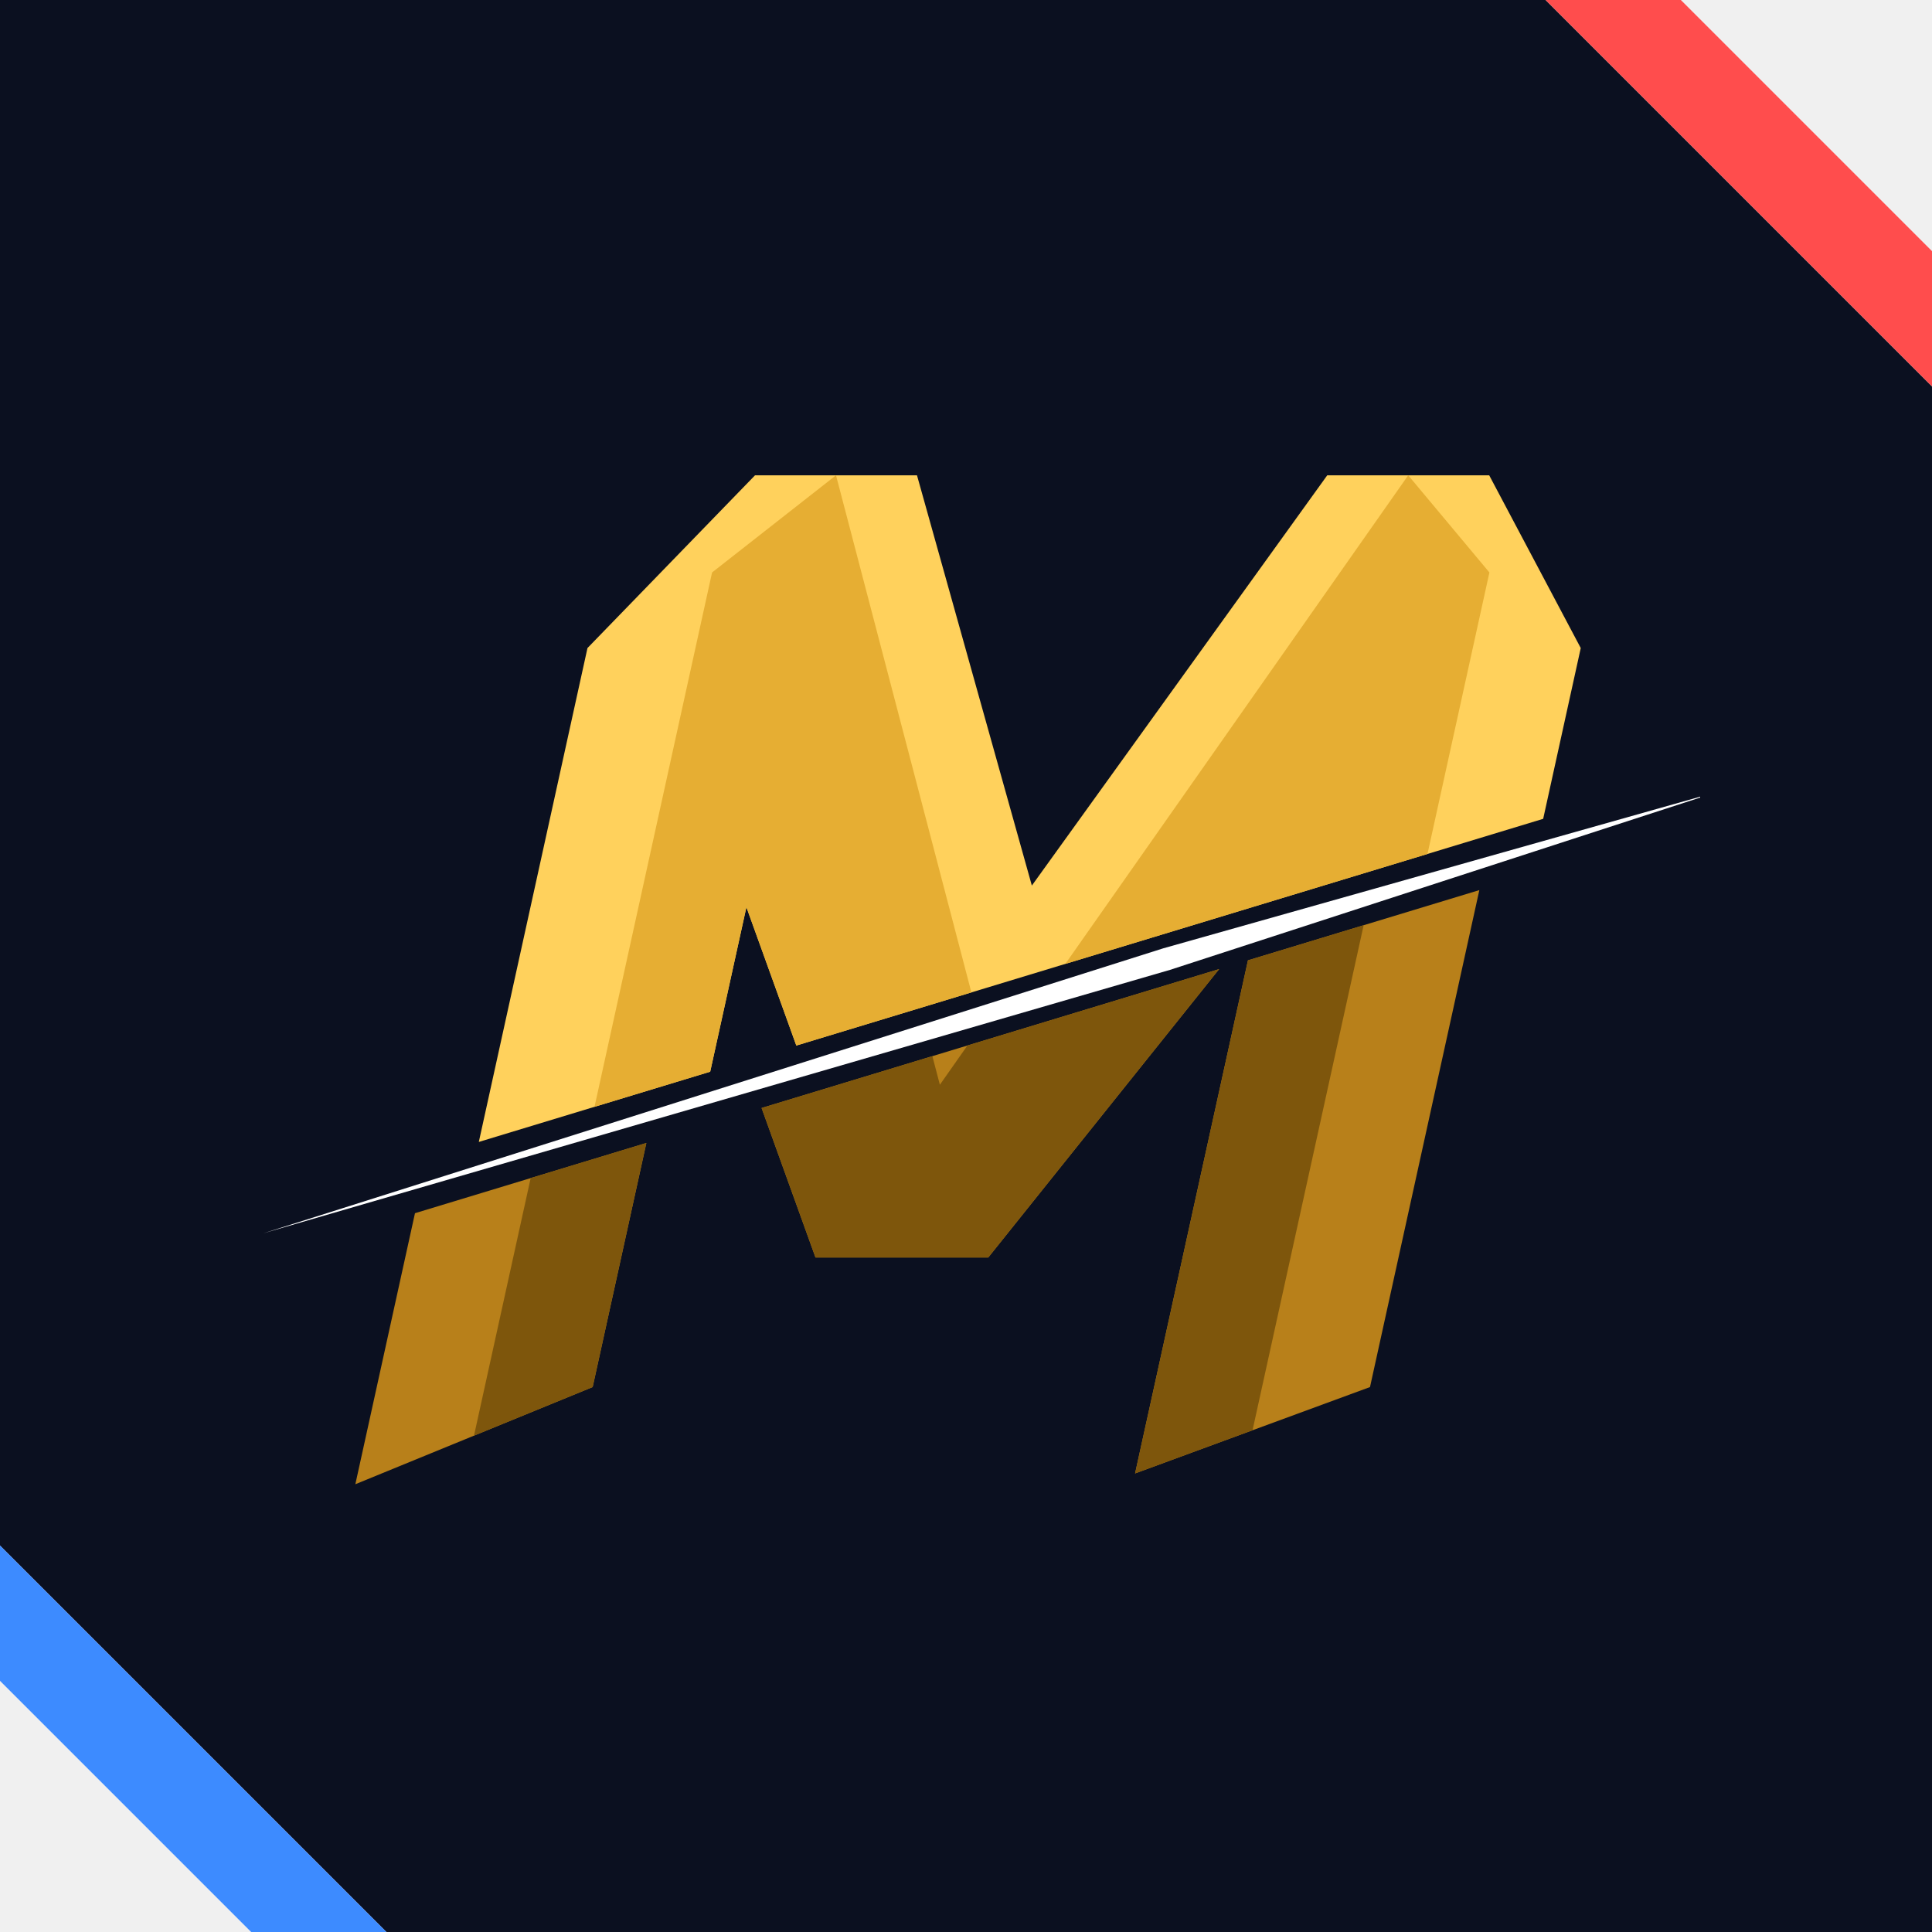
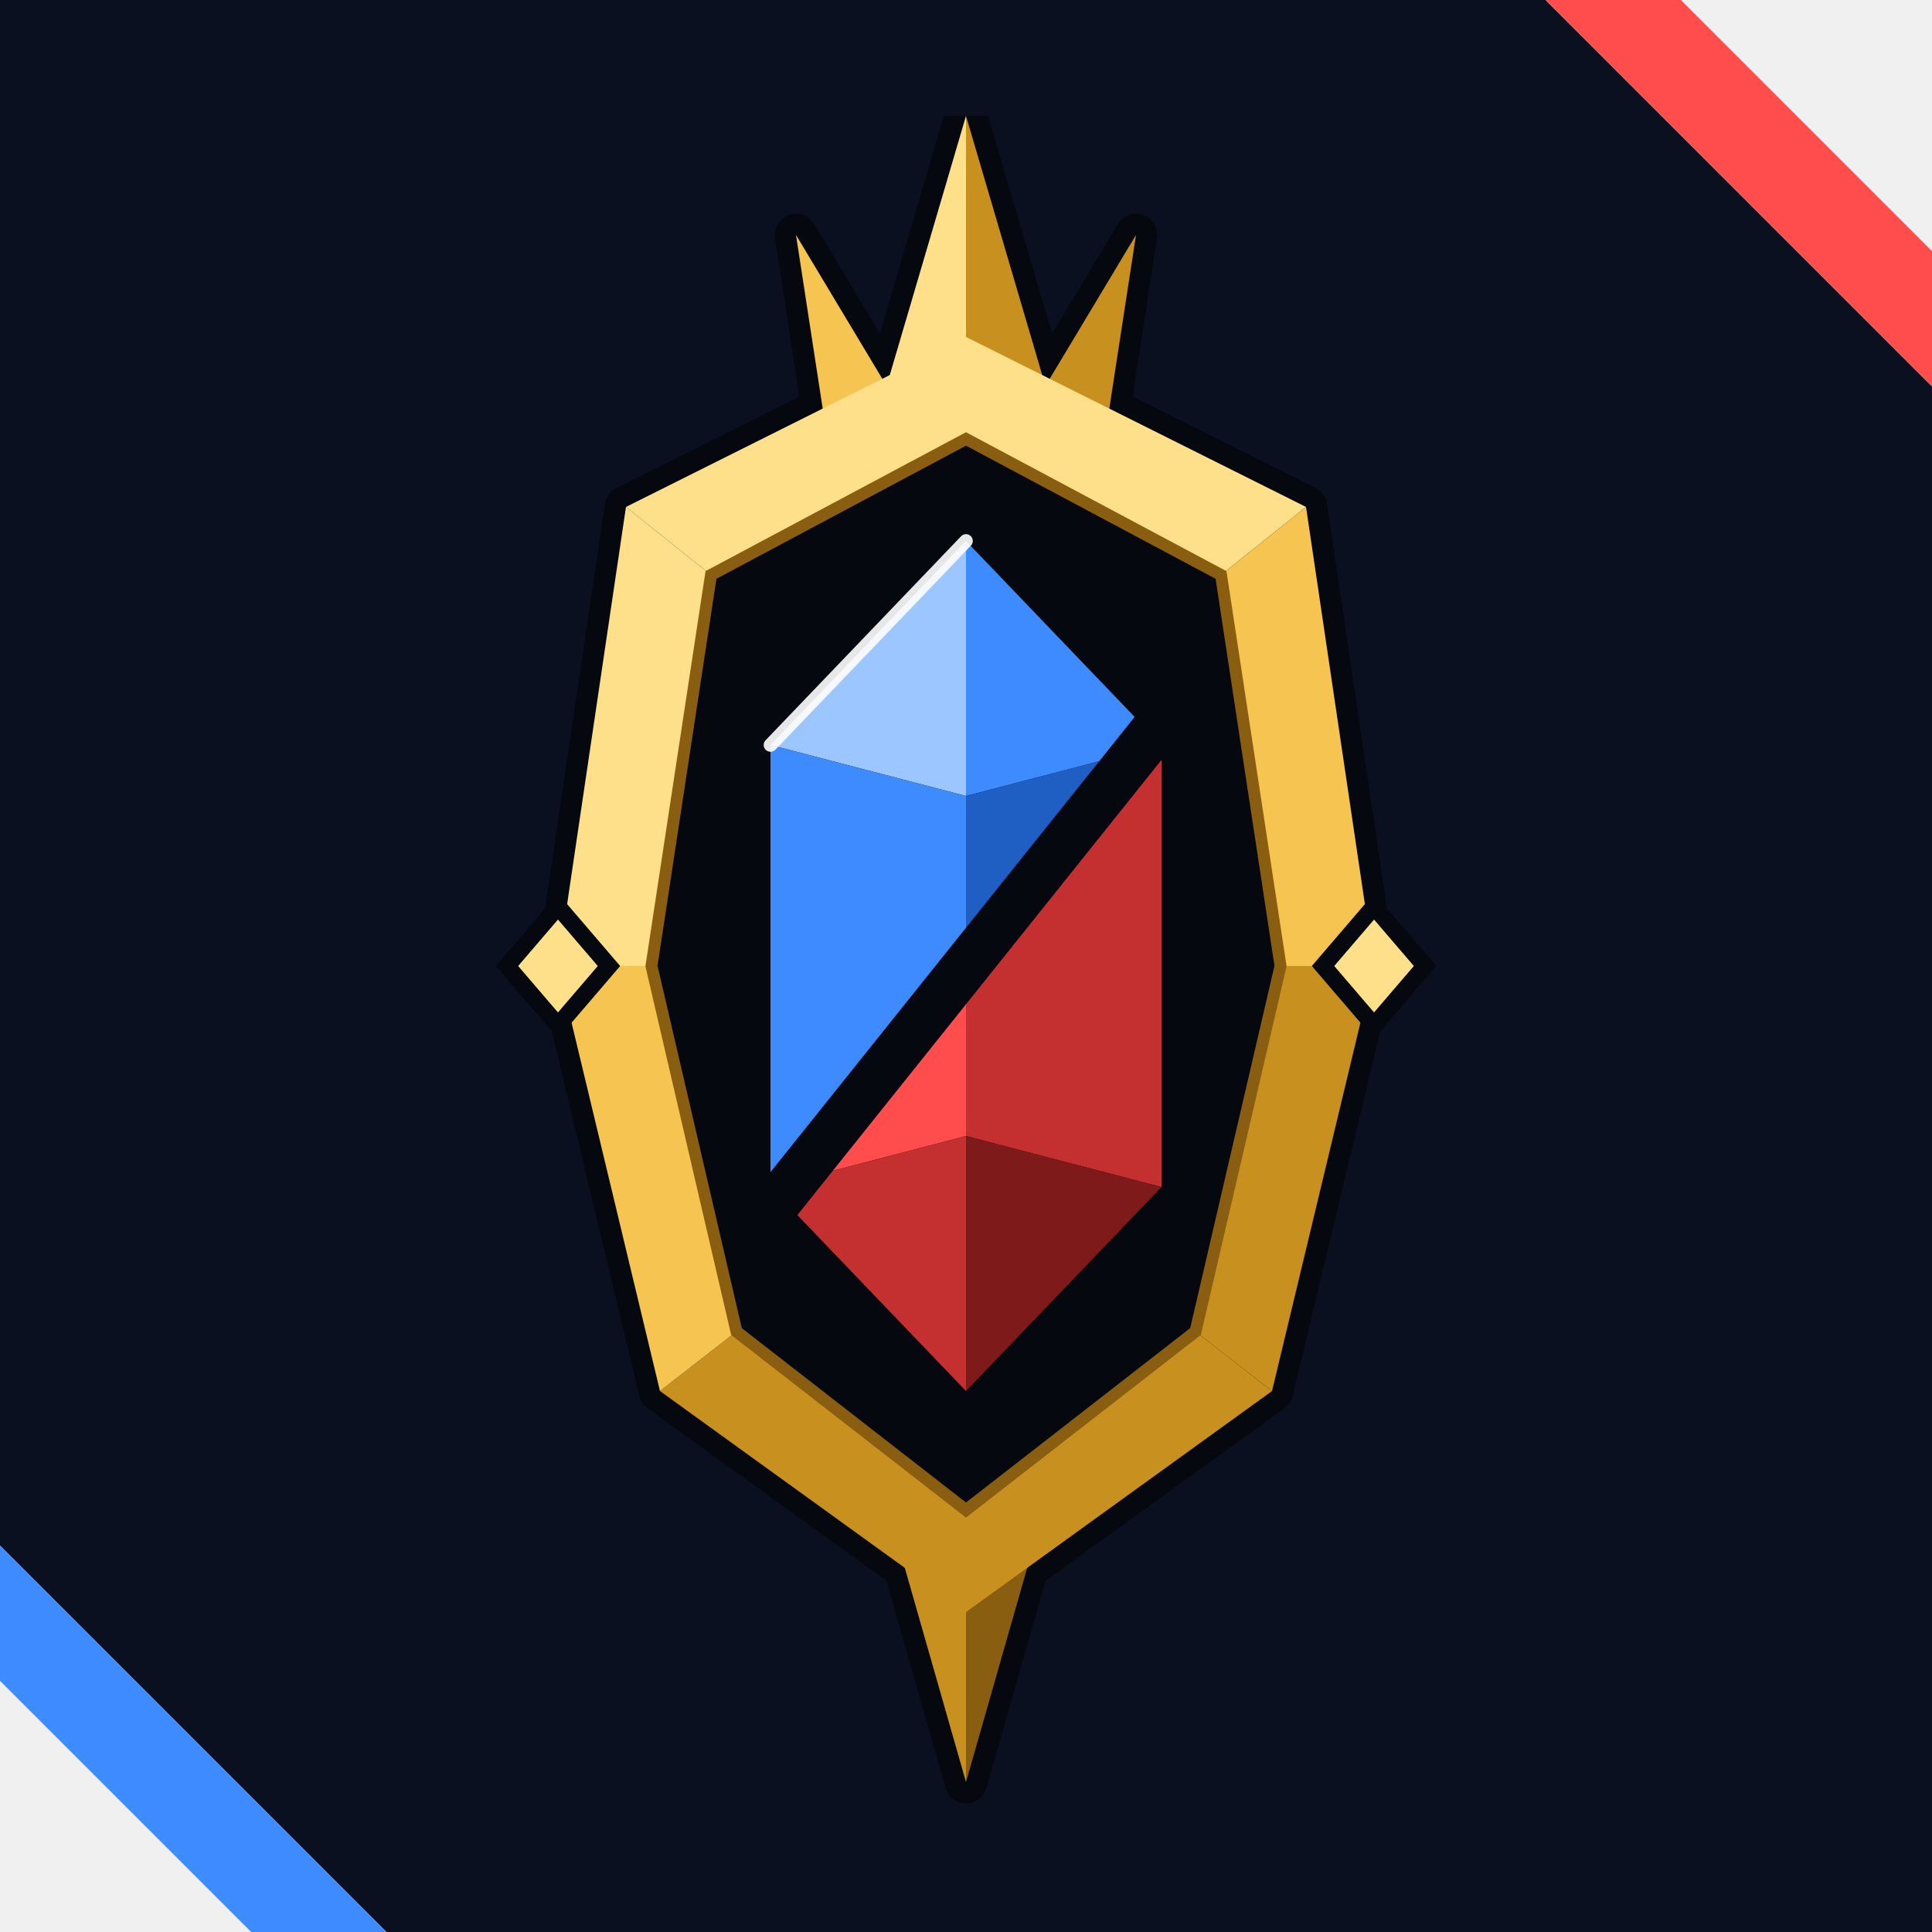
<svg xmlns="http://www.w3.org/2000/svg" viewBox="0 0 100 100">
  <polygon fill="#0B1020" points="0.00,0.00 80.00,0.00 100.00,20.00 100.00,100.00 20.00,100.00 0.00,80.00" />
  <polygon fill="#3D8BFF" points="0,80 20,100 13,100 0,87" />
  <polygon fill="#FF4D4D" points="80,0 100,20 100,13 87,0" />
-   <svg x="12" y="12" width="76" height="76" viewBox="-18 -14 136 128">
+   <svg x="25" y="6" width="50" height="88" viewBox="44 0 112 200">
+     <polygon points="100.00,26.00 140.00,46.00 148.00,100.00 136.00,150.00 100.00,176.00 64.00,150.00 52.00,100.00 60.00,46.00" fill="#06080F" stroke="#06080F" stroke-width="5" stroke-linejoin="round" />
+     <polygon points="100.00,0.00 100.00,30.00 90.00,34.00" fill="#06080F" stroke="#06080F" stroke-width="5" stroke-linejoin="round" />
+     <polygon points="100.00,0.00 110.00,34.00 100.00,30.00" fill="#06080F" stroke="#06080F" stroke-width="5" stroke-linejoin="round" />
+     <polygon points="80.00,14.00 92.00,34.00 84.00,40.00" fill="#06080F" stroke="#06080F" stroke-width="5" stroke-linejoin="round" />
+     <polygon points="120.00,14.00 116.00,40.00 108.00,34.00" fill="#06080F" stroke="#06080F" stroke-width="5" stroke-linejoin="round" />
+     <polygon points="100.00,196.00 100.00,172.00 92.00,168.00" fill="#06080F" stroke="#06080F" stroke-width="5" stroke-linejoin="round" />
+     <polygon points="100.00,196.00 108.00,168.00 100.00,172.00" fill="#06080F" stroke="#06080F" stroke-width="5" stroke-linejoin="round" />
+     <polygon points="80.00,14.00 92.00,34.00 84.00,40.00" fill="#F5C451" />
+     <polygon points="120.00,14.00 116.00,40.00 108.00,34.00" fill="#C8901E" />
+     <polygon points="100.00,0.00 100.00,30.00 90.00,34.00" fill="#FFE08A" />
+     <polygon points="100.00,0.00 110.00,34.00 100.00,30.00" fill="#C8901E" />
+     <polygon points="100.00,196.00 100.00,172.00 92.00,168.00" fill="#C8901E" />
+     <polygon points="100.00,196.00 108.00,168.00 100.00,172.00" fill="#8A5E10" />
+     <polygon points="100.00,26.00 140.00,46.00 130.00,54.00 100.00,38.00" fill="#FFE08A" />
+     <polygon points="140.00,46.00 148.00,100.00 137.00,100.00 130.00,54.00" fill="#F5C451" />
+     <polygon points="148.00,100.00 136.00,150.00 127.00,143.00 137.00,100.00" fill="#C8901E" />
+     <polygon points="136.00,150.00 100.00,176.00 100.00,164.00 127.00,143.00" fill="#C8901E" />
+     <polygon points="100.00,176.00 64.00,150.00 73.00,143.00 100.00,164.00" fill="#C8901E" />
+     <polygon points="64.00,150.00 52.00,100.00 63.00,100.00 73.00,143.00" fill="#F5C451" />
+     <polygon points="52.00,100.00 60.00,46.00 70.00,54.00 63.00,100.00" fill="#FFE08A" />
+     <polygon points="60.00,46.00 100.00,26.00 100.00,38.00 70.00,54.00" fill="#FFE08A" />
+     <polygon points="100.00,38.00 130.00,54.00 137.00,100.00 127.00,143.00 100.00,164.00 73.00,143.00 63.00,100.00 70.00,54.00" fill="#06080F" />
+     <polygon points="100.00,38.00 130.00,54.00 137.00,100.00 127.00,143.00 100.00,164.00 73.00,143.00 63.00,100.00 70.00,54.00" fill="none" stroke="#8A5E10" stroke-width="1.4" />
+     <polygon points="52.00,93.00 58.00,100.00 52.00,107.00 46.00,100.00" fill="#FFE08A" stroke="#06080F" stroke-width="2" />
+     <polygon points="148.00,93.00 154.00,100.00 148.00,107.00 142.00,100.00" fill="#FFE08A" stroke="#06080F" stroke-width="2" />
    <defs>
-       <clipPath id="li">
-         <polygon points="-483.77,219.44 473.11,-71.04 618.35,407.40 -338.53,697.88" />
+       <clipPath id="cbs">
+         <polygon points="-50.00,300.00 -50.00,-50.00 138.00,48.00 58.00,148.00 58.00,300.00" />
      </clipPath>
-       <clipPath id="hi">
-         <polygon points="-485.11,215.04 471.77,-75.44 326.53,-553.88 -630.35,-263.40" />
-       </clipPath>
-       <clipPath id="mi">
-         <polygon points="-6.56,98.00 10.16,22.00 25.68,6.00 40.68,6.00 51.32,44.00 78.68,6.00 93.68,6.00 102.16,22.00 87.42,89.00 65.66,97.00 76.88,46.00 52.06,77.00 36.06,77.00 24.88,46.00 15.42,89.00" />
+       <clipPath id="crs">
+         <polygon points="300.00,-50.00 300.00,300.00 62.00,152.00 142.00,52.00" />
      </clipPath>
    </defs>
-     <g clip-path="url(#li)">
-       <polygon fill="#B8801A" points="-6.56,98.00 10.16,22.00 25.68,6.00 40.68,6.00 51.32,44.00 78.68,6.00 93.68,6.00 102.16,22.00 87.42,89.00 65.66,97.00 76.88,46.00 52.06,77.00 36.06,77.00 24.88,46.00 15.42,89.00" />
-       <polygon clip-path="url(#mi)" fill="#7E560C" points="-3.60,130.00 21.70,15.00 33.18,6.00 47.58,61.00 86.18,6.00 93.70,15.00 68.40,130.00" />
+     <g clip-path="url(#cbs)">
+       <polygon points="100.00,50.00 77.00,74.00 100.00,80.00" fill="#9CC6FF" />
+       <polygon points="100.00,50.00 123.00,74.00 100.00,80.00" fill="#3D8BFF" />
+       <polygon points="77.00,74.00 100.00,80.00 100.00,120.00 77.00,126.00" fill="#3D8BFF" />
+       <polygon points="123.00,74.00 100.00,80.00 100.00,120.00 123.00,126.00" fill="#1F5FC4" />
+       <polygon points="77.00,126.00 100.00,120.00 100.00,150.00" fill="#1F5FC4" />
+       <polygon points="123.00,126.00 100.00,120.00 100.00,150.00" fill="#163E80" />
    </g>
-     <g transform="translate(4.78 -1.45)">
-       <g clip-path="url(#hi)">
-         <polygon fill="#FFD15C" points="-6.56,98.00 10.16,22.00 25.68,6.00 40.68,6.00 51.32,44.00 78.68,6.00 93.68,6.00 102.16,22.00 87.42,89.00 65.66,97.00 76.88,46.00 52.06,77.00 36.06,77.00 24.88,46.00 15.42,89.00" />
-         <polygon clip-path="url(#mi)" fill="#E6AE33" points="-3.60,130.00 21.70,15.00 33.18,6.00 47.58,61.00 86.18,6.00 93.70,15.00 68.40,130.00" />
-       </g>
+     <g clip-path="url(#crs)">
+       <polygon points="100.00,50.00 77.00,74.00 100.00,80.00" fill="#FFB0A8" />
+       <polygon points="100.00,50.00 123.00,74.00 100.00,80.00" fill="#FF4D4D" />
+       <polygon points="77.00,74.00 100.00,80.00 100.00,120.00 77.00,126.00" fill="#FF4D4D" />
+       <polygon points="123.00,74.00 100.00,80.00 100.00,120.00 123.00,126.00" fill="#C42F2F" />
+       <polygon points="77.00,126.00 100.00,120.00 100.00,150.00" fill="#C42F2F" />
+       <polygon points="123.00,126.00 100.00,120.00 100.00,150.00" fill="#7E1A1A" />
    </g>
-     <polygon fill="#FFFFFF" points="-15.09,74.76 68.89,50.36 119.87,33.79 68.28,48.36" />
+     <polyline points="77.00,74.00 100.00,50.00" fill="none" stroke="#FFFFFF" stroke-width="1.6" stroke-linecap="round" opacity=".9" />
  </svg>
</svg>
